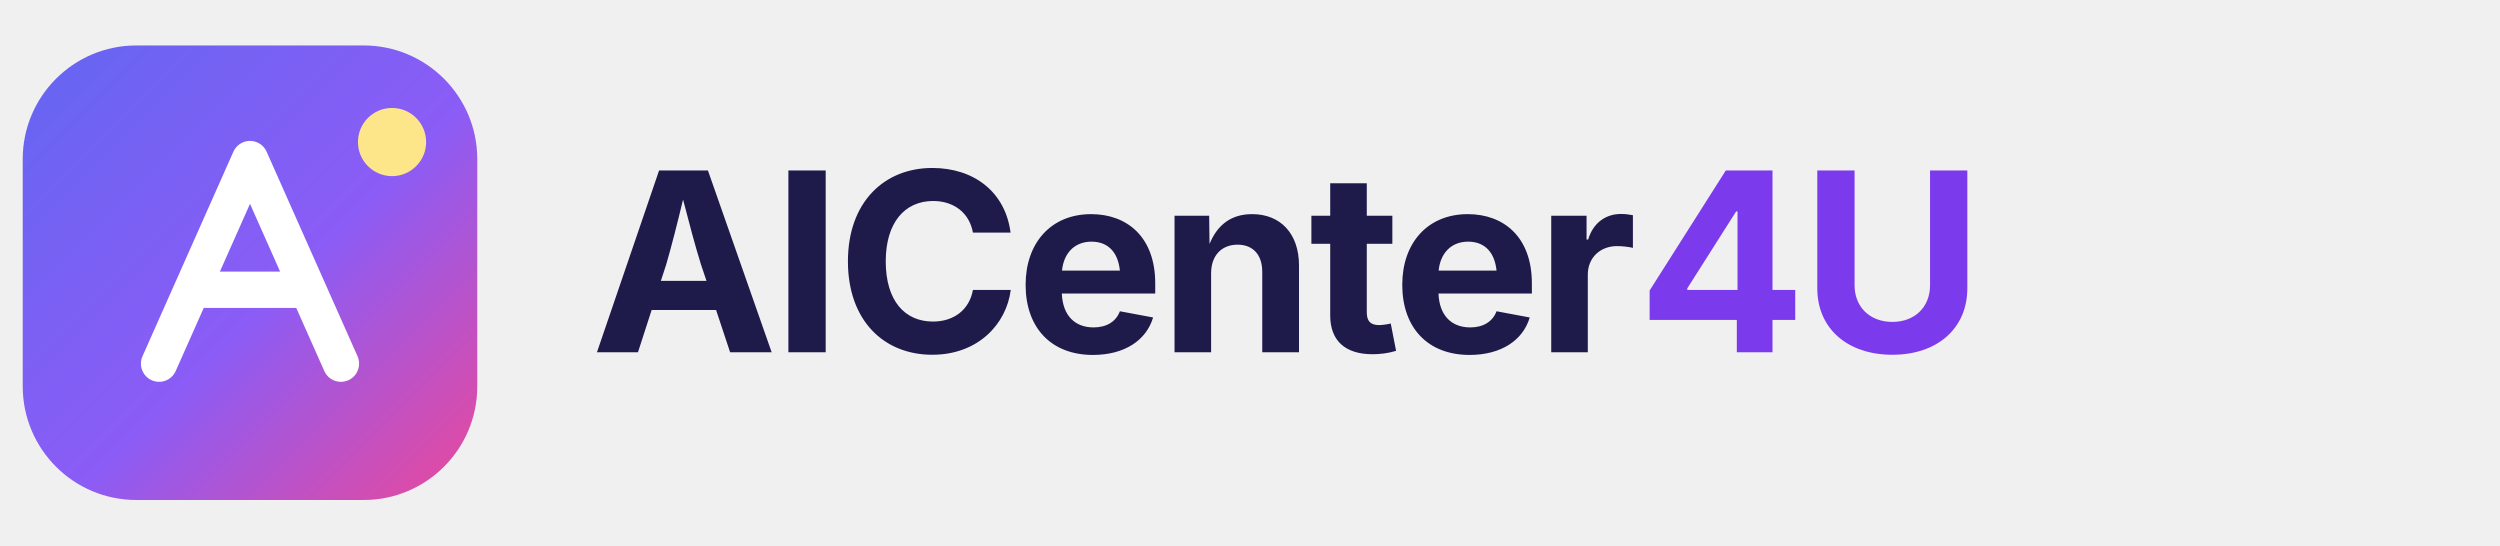
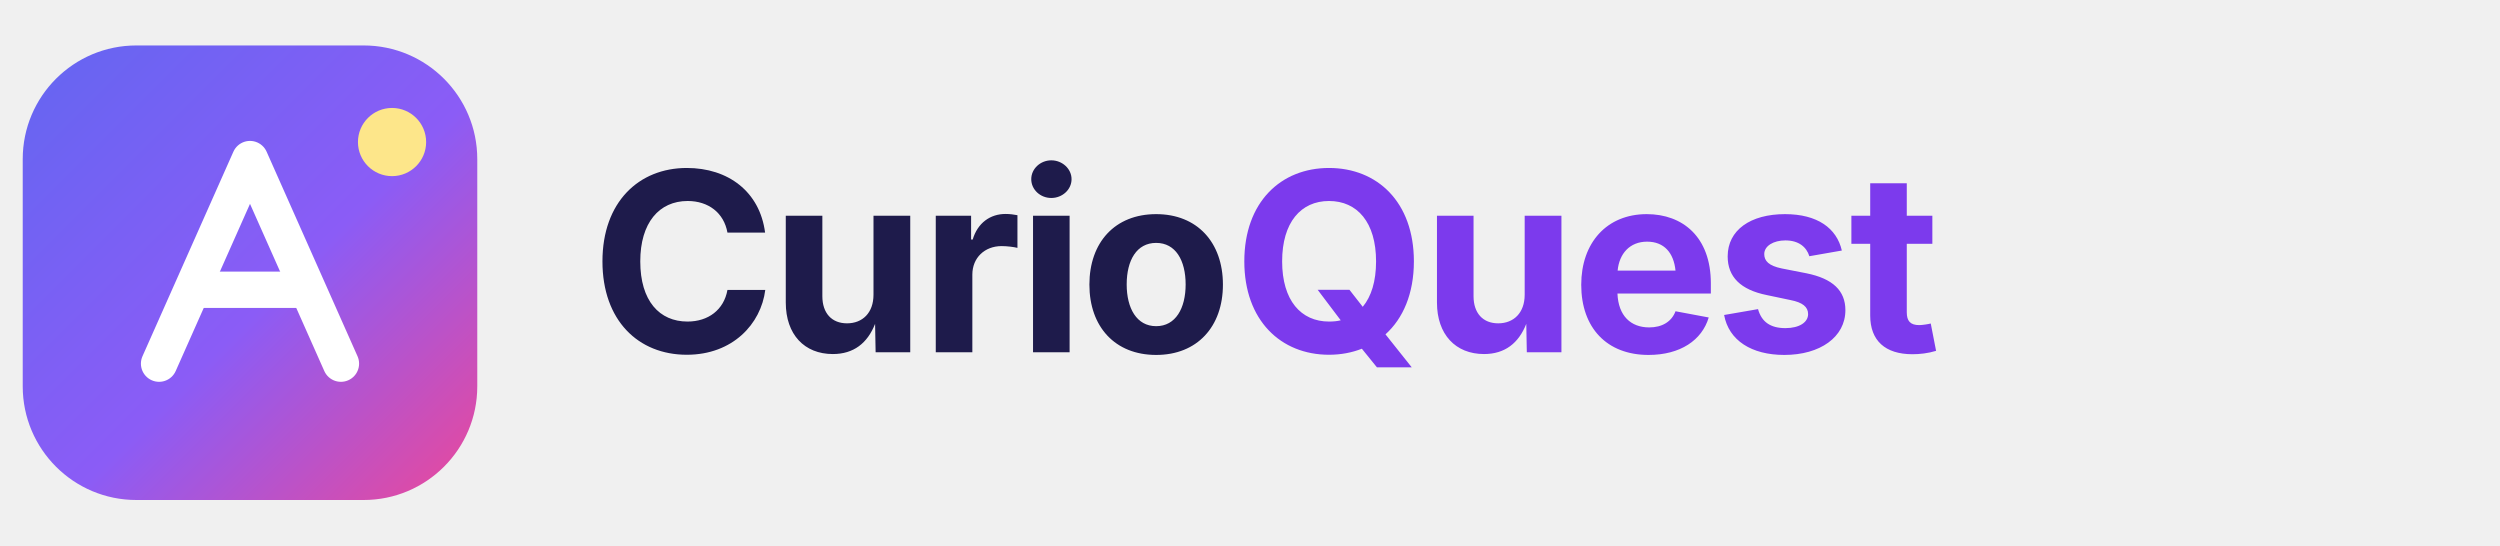
- <svg xmlns="http://www.w3.org/2000/svg" viewBox="0 0 220 48" role="img" aria-label="AICenter4U">
+ <svg xmlns="http://www.w3.org/2000/svg" viewBox="0 0 220 48" role="img" aria-label="CurioQuest">
  <defs>
    <linearGradient id="a4uGrad" x1="0" y1="0" x2="1" y2="1">
      <stop offset="0%" stop-color="#6366F1" />
      <stop offset="55%" stop-color="#8B5CF6" />
      <stop offset="100%" stop-color="#EC4899" />
    </linearGradient>
  </defs>
  <rect x="2" y="4" width="40" height="40" rx="10" fill="url(#a4uGrad)" />
  <path d="M14 32 L22 14 L30 32" fill="none" stroke="#FFFFFF" stroke-width="3.2" stroke-linecap="round" stroke-linejoin="round" />
  <line x1="17.4" y1="25.5" x2="26.6" y2="25.5" stroke="#FFFFFF" stroke-width="3.2" stroke-linecap="round" />
  <circle cx="34.5" cy="12.5" r="3" fill="#FDE68A" />
-   <text x="52" y="31" font-family="Inter, Segoe UI, Arial, sans-serif" font-size="22" font-weight="700" fill="#1E1B4B" letter-spacing="-0.5">AICenter<tspan fill="#7C3AED">4U</tspan>
+   <text x="52" y="31" font-family="Inter, Segoe UI, Arial, sans-serif" font-size="22" font-weight="700" fill="#1E1B4B" letter-spacing="-0.5">Curio<tspan fill="#7C3AED">Quest</tspan>
  </text>
</svg>
